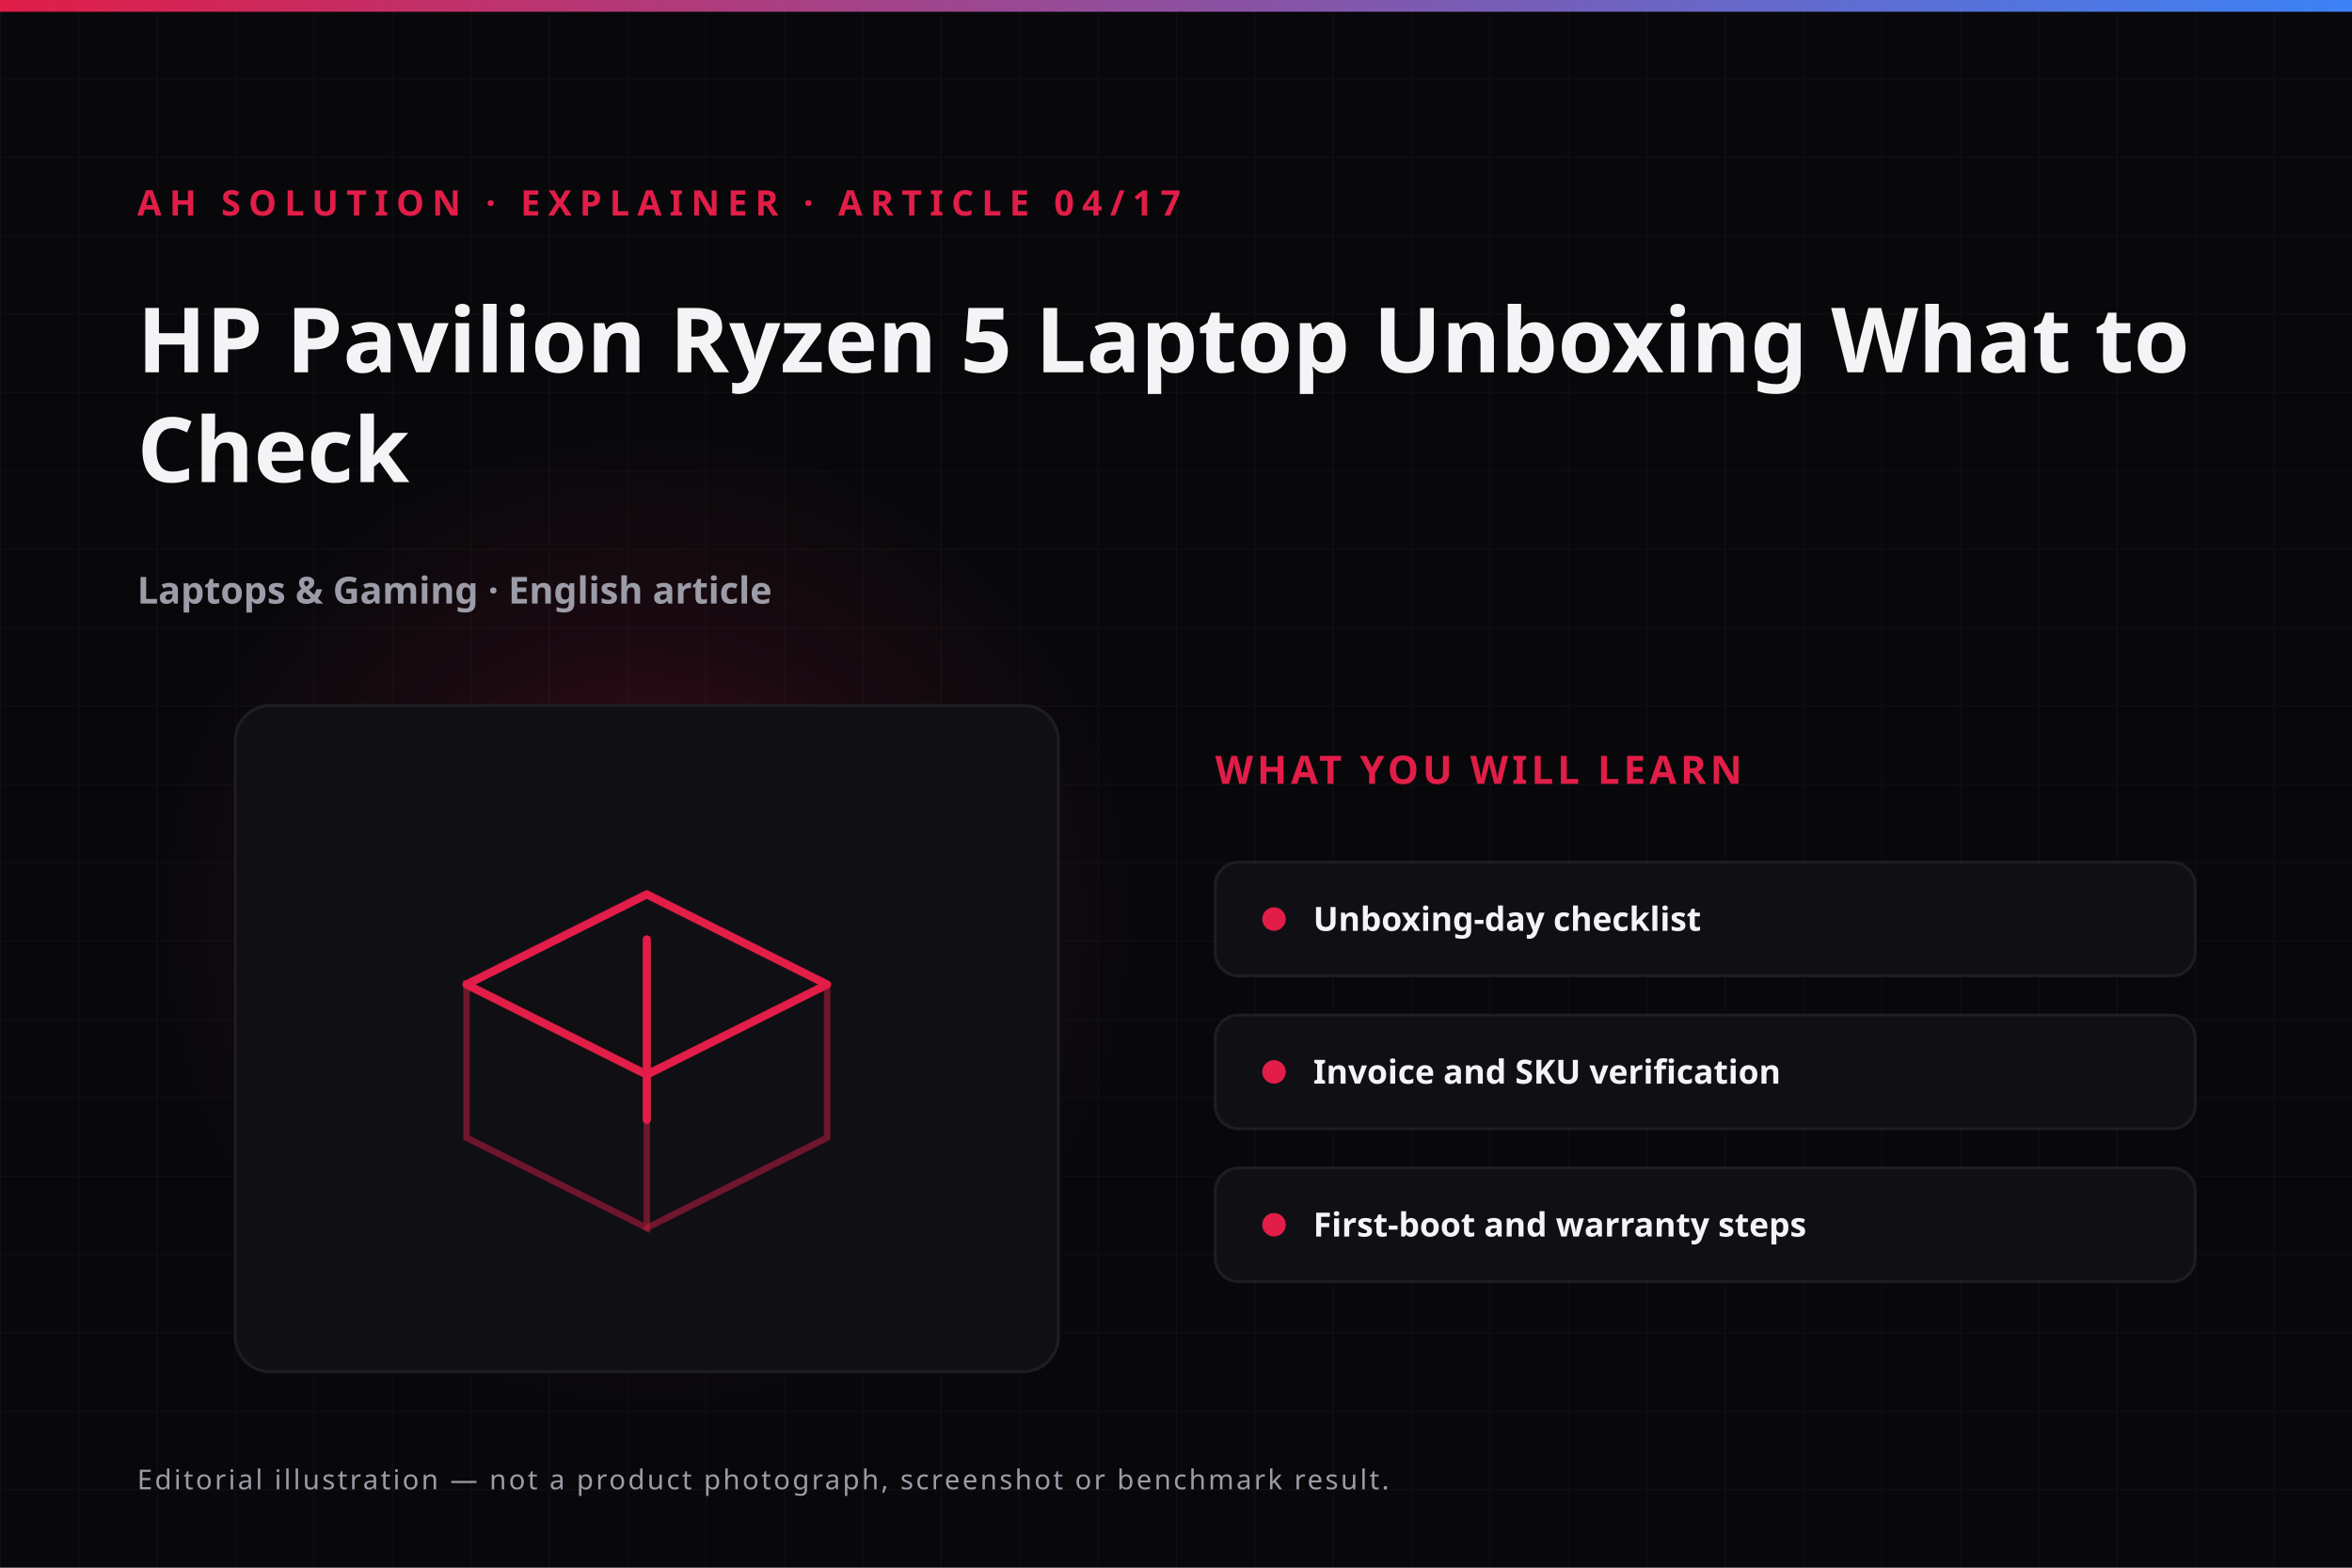
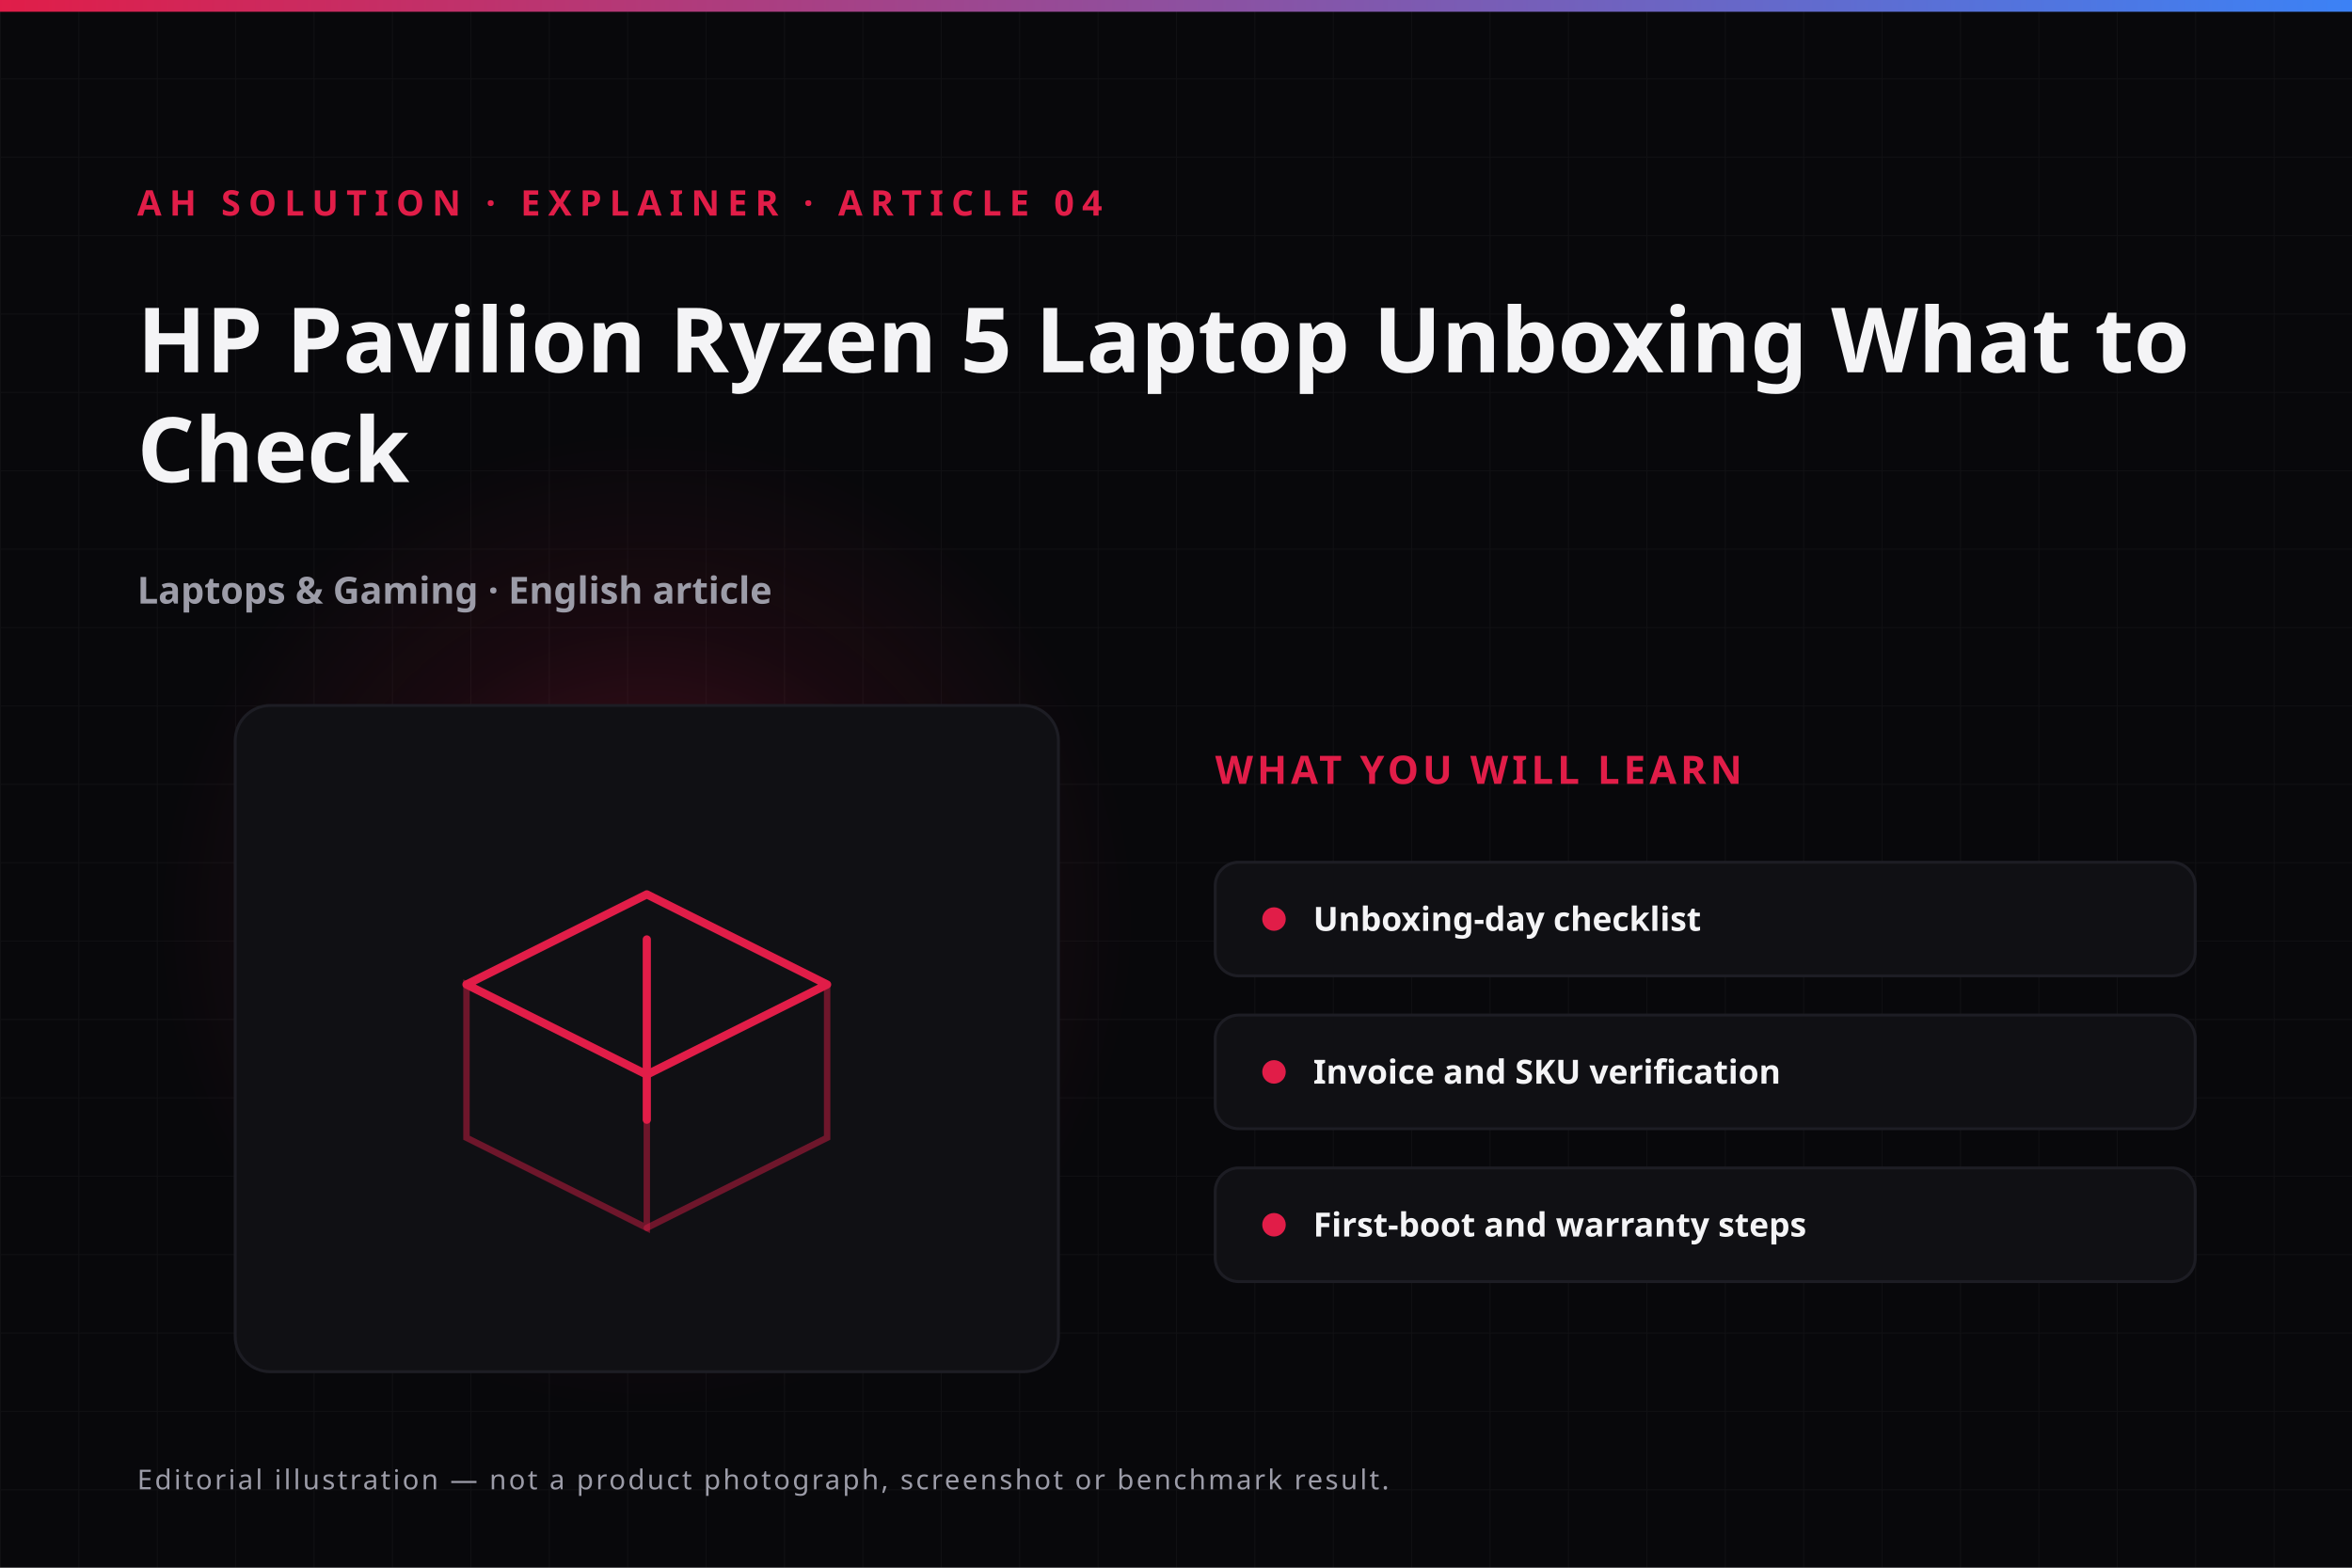
<svg xmlns="http://www.w3.org/2000/svg" width="1200" height="800" viewBox="0 0 1200 800" role="img" aria-label="AH Solution explainer visual — HP Pavilion Ryzen 5 Laptop Unboxing: What to Check">
  <defs>
    <radialGradient id="glow" cx="50%" cy="50%" r="50%">
      <stop offset="0%" stop-color="#E11D48" stop-opacity="0.32" />
      <stop offset="60%" stop-color="#E11D48" stop-opacity="0.08" />
      <stop offset="100%" stop-color="#E11D48" stop-opacity="0" />
    </radialGradient>
    <linearGradient id="bar" x1="0" y1="0" x2="1" y2="0">
      <stop offset="0%" stop-color="#E11D48" />
      <stop offset="100%" stop-color="#3B82F6" />
    </linearGradient>
    <pattern id="grid" width="40" height="40" patternUnits="userSpaceOnUse">
      <path d="M40 0H0V40" fill="none" stroke="#FFFFFF" stroke-opacity="0.035" stroke-width="1" />
    </pattern>
  </defs>
  <rect width="1200" height="800" fill="#08080B" />
  <rect width="1200" height="800" fill="url(#grid)" />
  <circle cx="330" cy="470" r="250" fill="url(#glow)" />
  <rect x="0" y="0" width="1200" height="6" fill="url(#bar)" />
-   <text x="70" y="110" font-family="Manrope, 'Segoe UI', system-ui, sans-serif" font-size="18" font-weight="700" letter-spacing="4" fill="#E11D48">AH SOLUTION · EXPLAINER · ARTICLE 04/17</text>
+   <text x="70" y="110" font-family="Manrope, 'Segoe UI', system-ui, sans-serif" font-size="18" font-weight="700" letter-spacing="4" fill="#E11D48">AH SOLUTION · EXPLAINER · ARTICLE 04</text>
  <text x="70" y="190" font-family="Manrope, 'Segoe UI', system-ui, sans-serif" font-size="46" font-weight="800" fill="#F4F4F6">HP Pavilion Ryzen 5 Laptop Unboxing What to</text>
  <text x="70" y="246" font-family="Manrope, 'Segoe UI', system-ui, sans-serif" font-size="46" font-weight="800" fill="#F4F4F6">Check</text>
  <text x="70" y="308" font-family="Manrope, 'Segoe UI', system-ui, sans-serif" font-size="19" font-weight="600" fill="#9C9CA8">Laptops &amp; Gaming · English article</text>
  <rect x="120" y="360" width="420" height="340" rx="18" fill="#101014" stroke="#1D1D24" stroke-width="1.5" />
  <path d="M238 502.4 l92 -46 l92 46 l-92 46 Z" fill="none" stroke="#E11D48" stroke-width="4.182" stroke-linecap="round" stroke-linejoin="round" />
  <path d="M238 502.4 v78.2 l92 46 v-78.2 Z" fill="none" stroke="#E11D48" stroke-opacity="0.45" stroke-width="3.286" stroke-linecap="round" />
  <path d="M422 502.4 v78.2 l-92 46" fill="none" stroke="#E11D48" stroke-opacity="0.45" stroke-width="3.286" stroke-linecap="round" />
  <path d="M330 479.4 v92" fill="none" stroke="#E11D48" stroke-width="4.182" stroke-linecap="round" stroke-linejoin="round" />
  <text x="620" y="400" font-family="Manrope, 'Segoe UI', system-ui, sans-serif" font-size="20" font-weight="700" letter-spacing="2" fill="#E11D48">WHAT YOU WILL LEARN</text>
  <rect x="620" y="440" width="500" height="58" rx="12" fill="#101014" stroke="#1D1D24" stroke-width="1.5" />
  <circle cx="650" cy="469" r="6" fill="#E11D48" />
  <text x="670" y="475" font-family="Manrope, 'Segoe UI', system-ui, sans-serif" font-size="17" font-weight="600" fill="#F4F4F6">Unboxing-day checklist</text>
  <rect x="620" y="518" width="500" height="58" rx="12" fill="#101014" stroke="#1D1D24" stroke-width="1.5" />
  <circle cx="650" cy="547" r="6" fill="#E11D48" />
  <text x="670" y="553" font-family="Manrope, 'Segoe UI', system-ui, sans-serif" font-size="17" font-weight="600" fill="#F4F4F6">Invoice and SKU verification</text>
  <rect x="620" y="596" width="500" height="58" rx="12" fill="#101014" stroke="#1D1D24" stroke-width="1.5" />
  <circle cx="650" cy="625" r="6" fill="#E11D48" />
  <text x="670" y="631" font-family="Manrope, 'Segoe UI', system-ui, sans-serif" font-size="17" font-weight="600" fill="#F4F4F6">First-boot and warranty steps</text>
  <text x="70" y="760" font-family="Manrope, 'Segoe UI', system-ui, sans-serif" font-size="14" font-weight="500" letter-spacing="1.2" fill="#9C9CA8">Editorial illustration — not a product photograph, screenshot or benchmark result.</text>
</svg>
